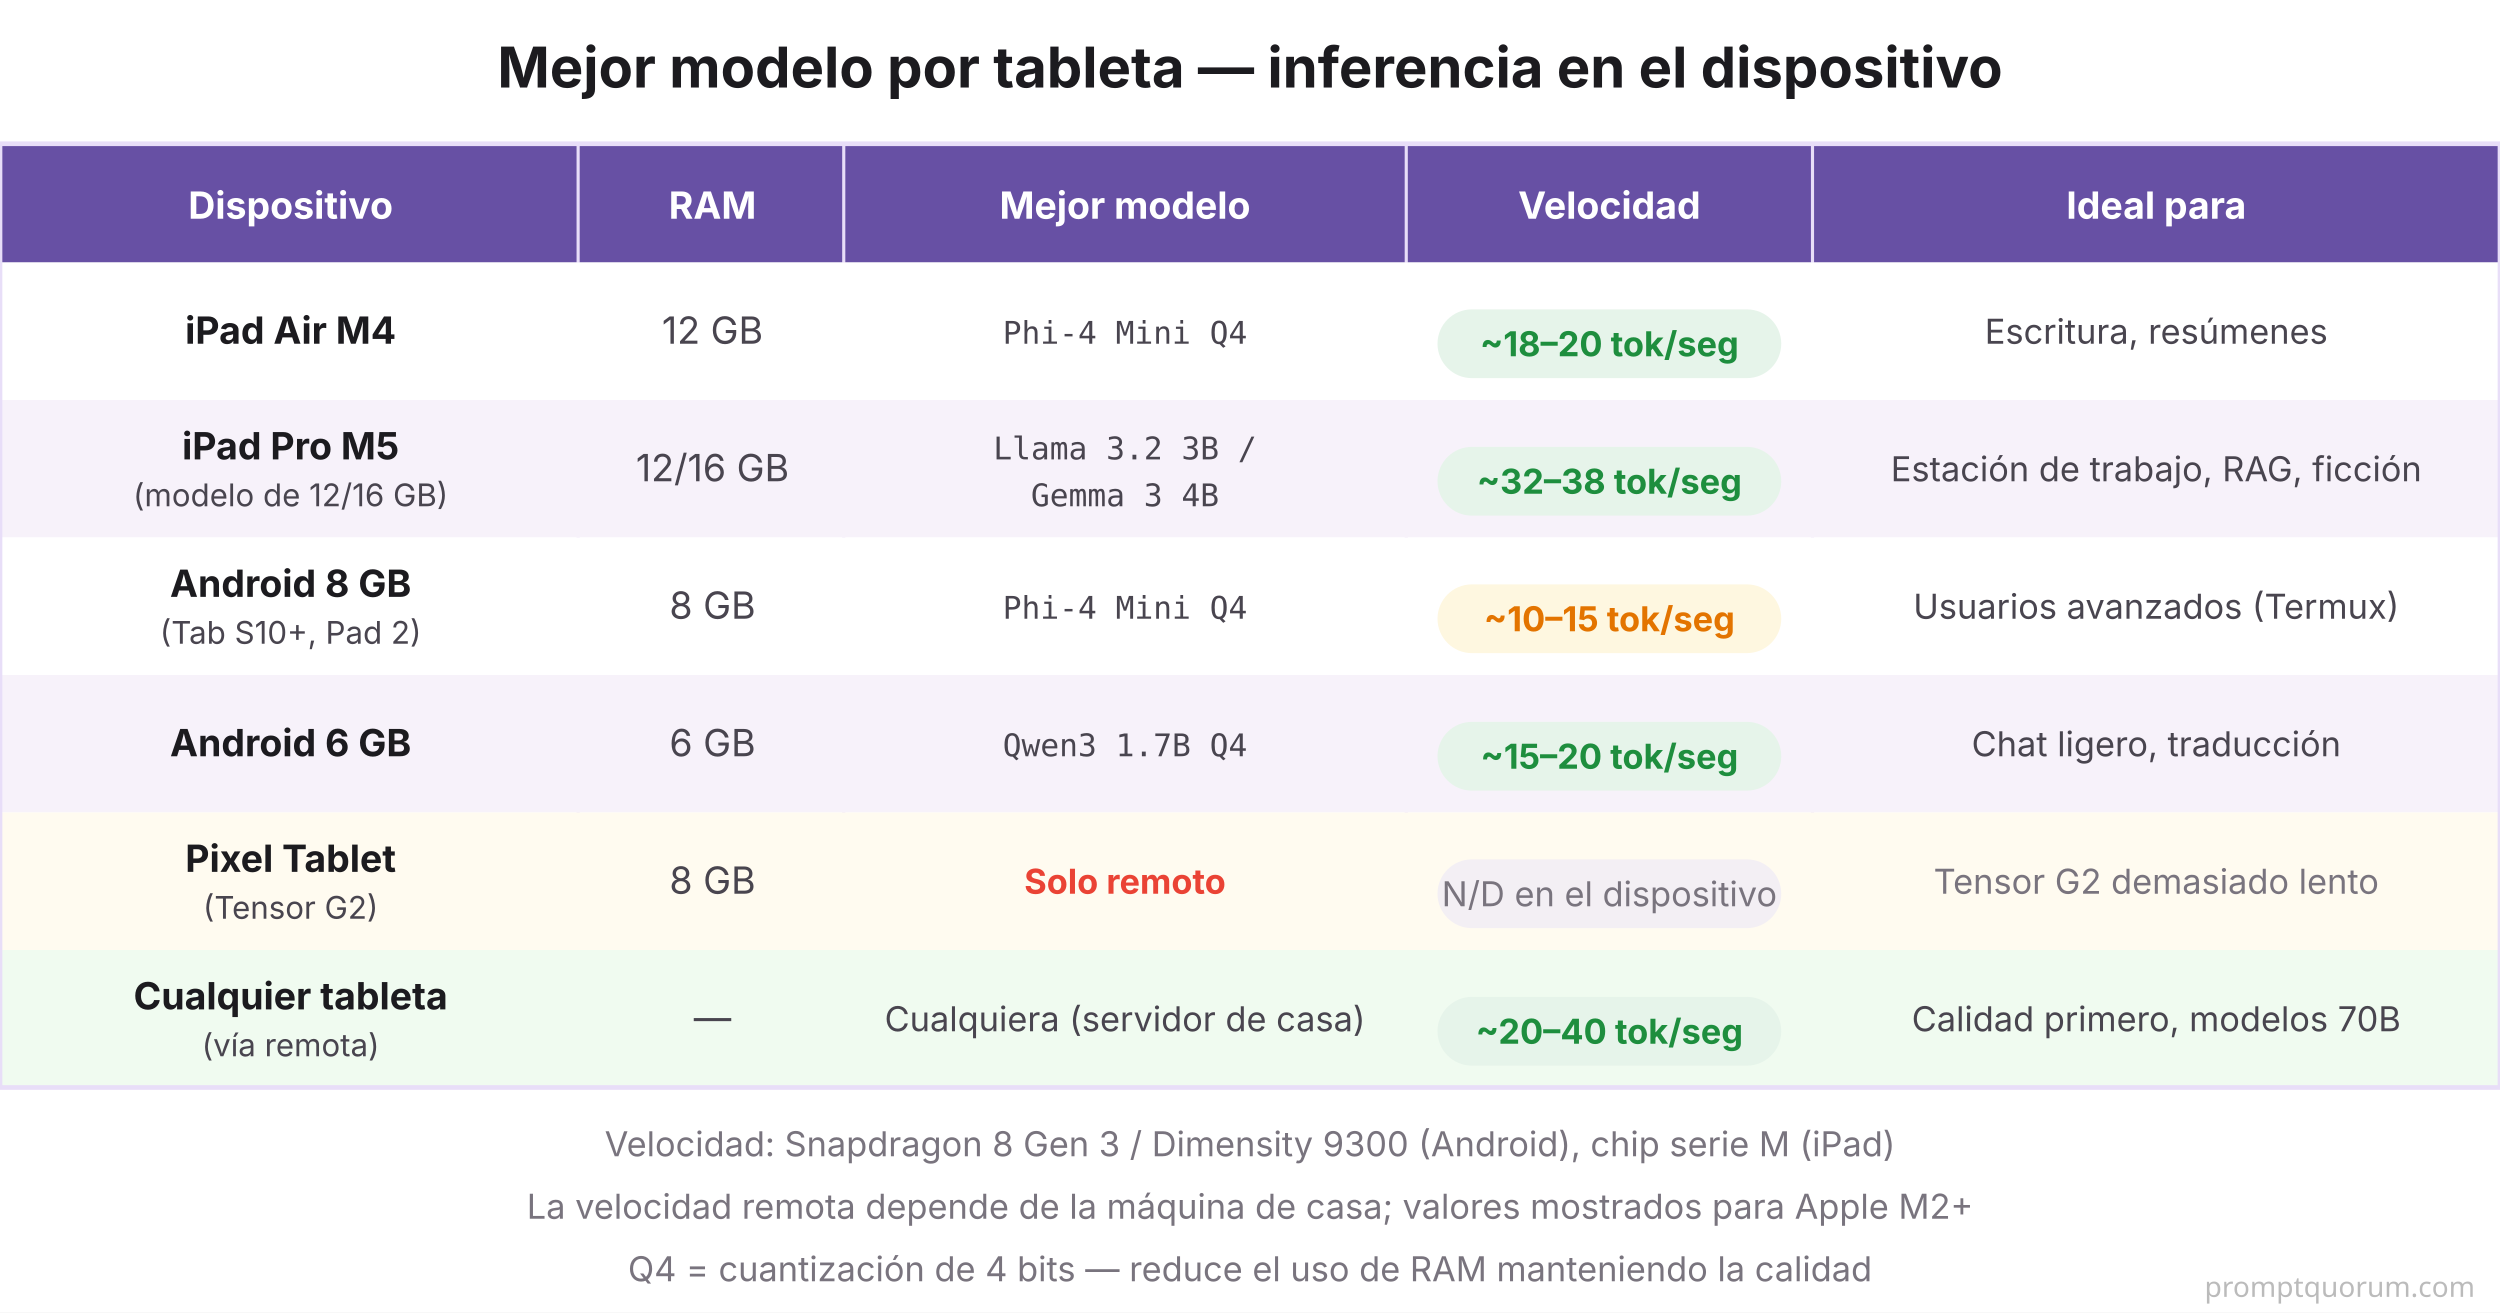
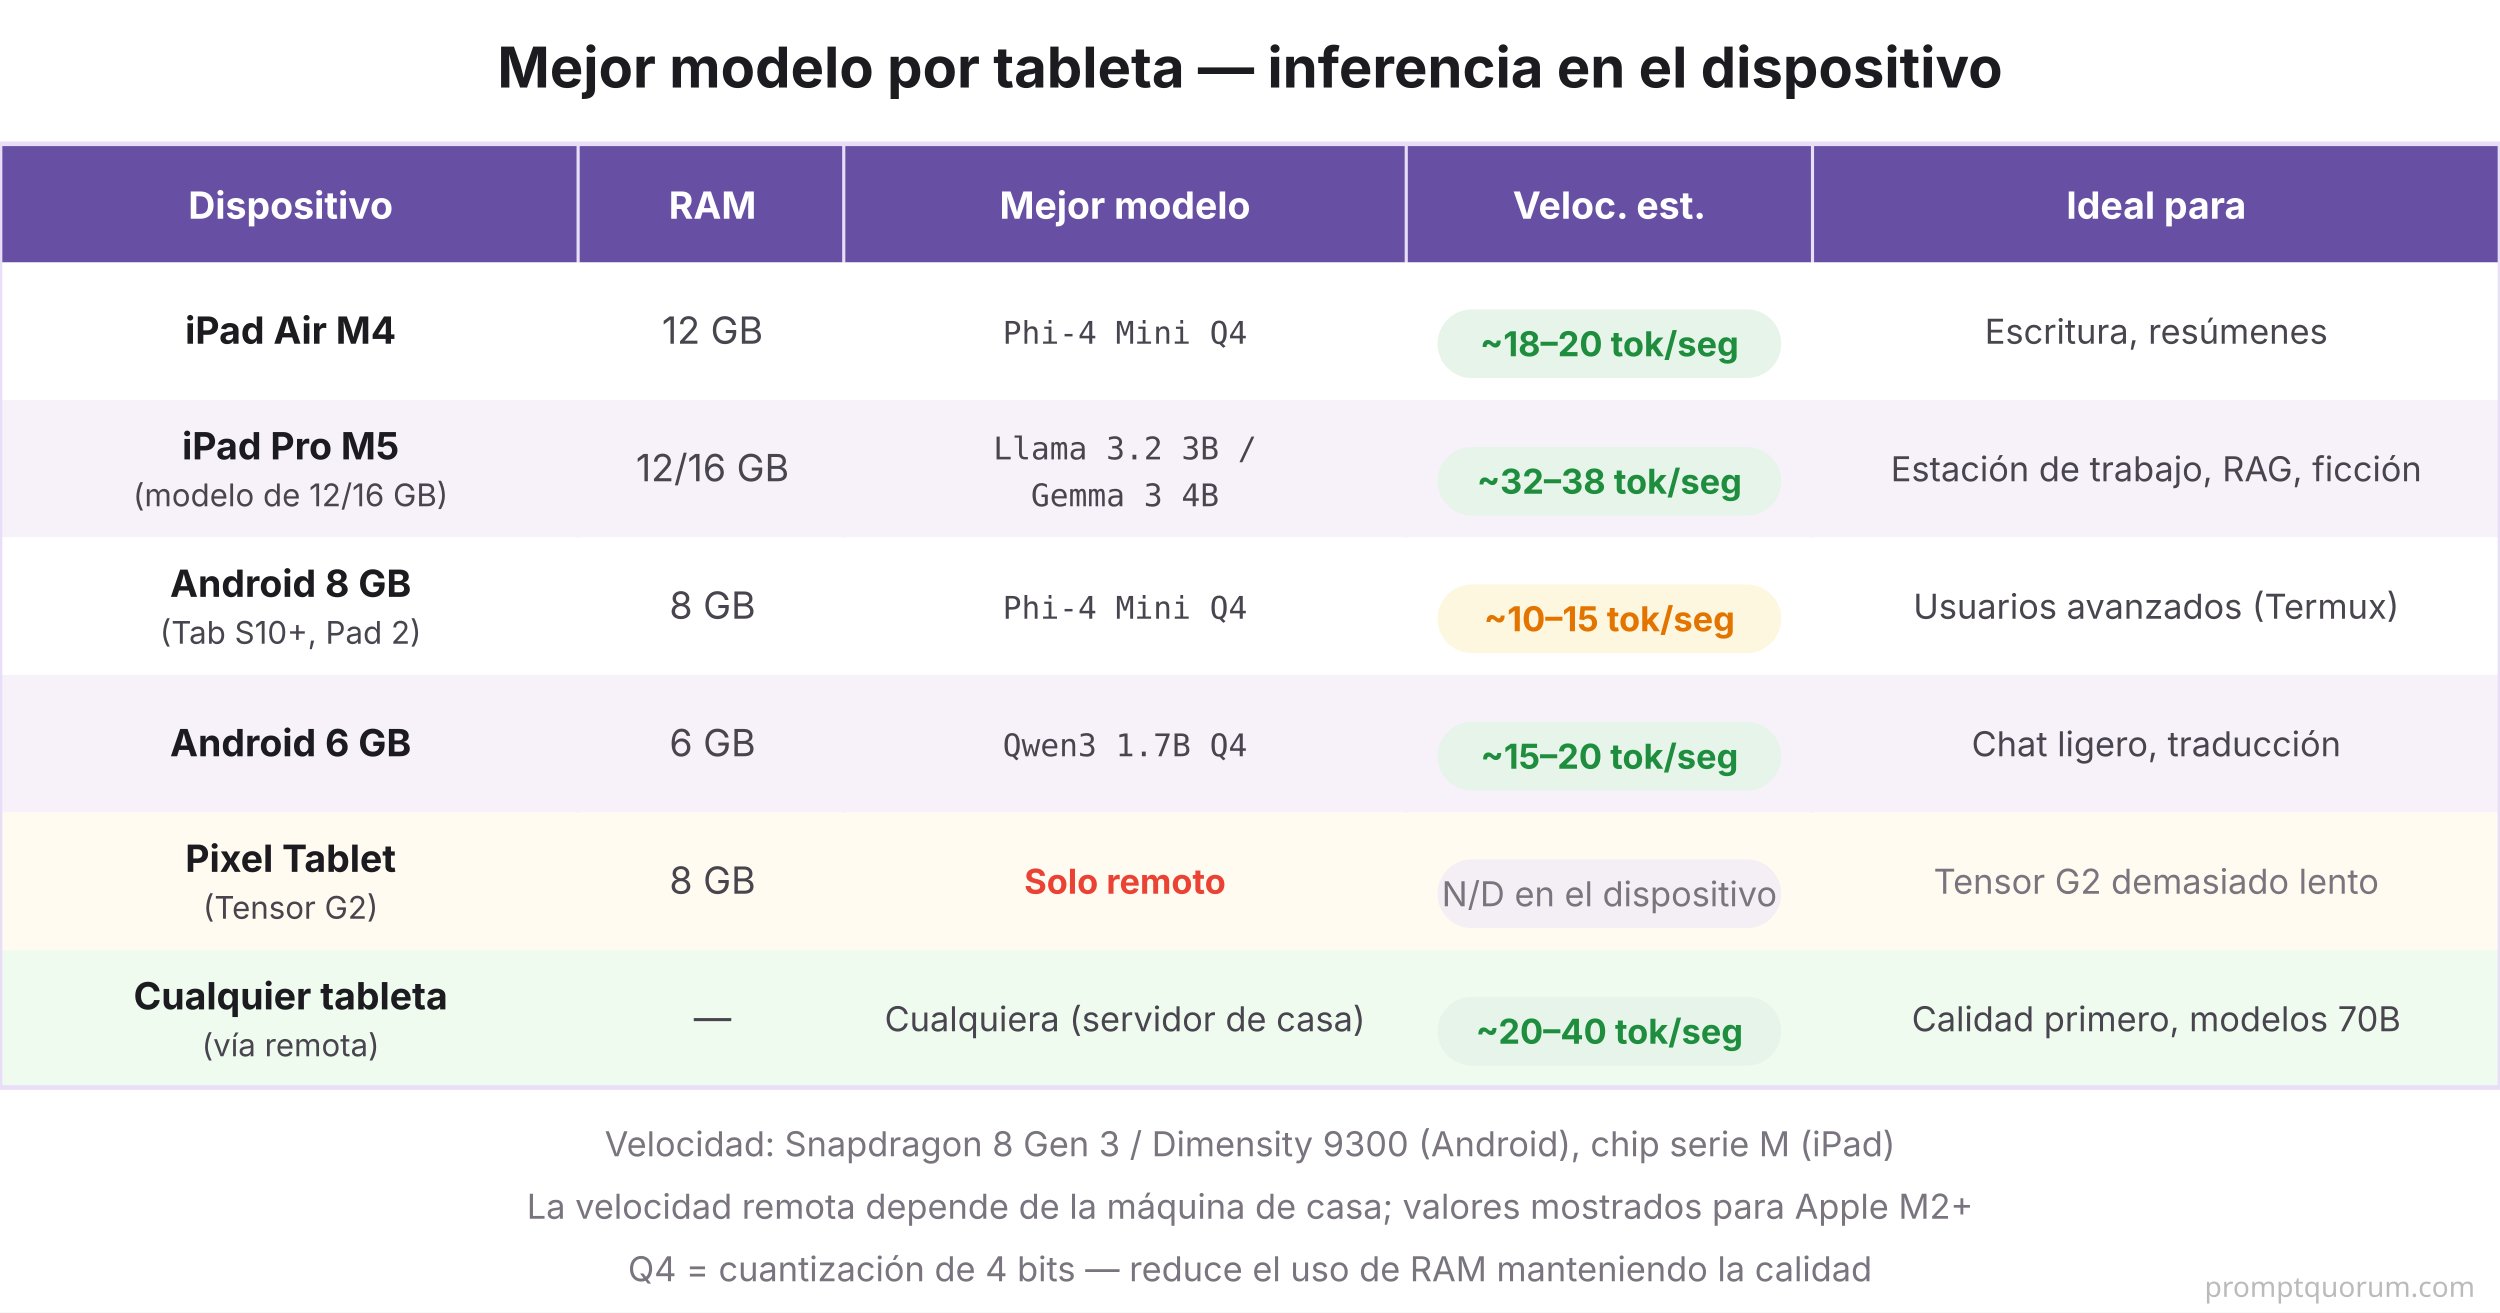
<svg xmlns="http://www.w3.org/2000/svg" viewBox="0 0 800 420" font-family="system-ui, -apple-system, sans-serif">
  <rect width="800" height="420" fill="#FFFFFF" />
  <text x="400" y="28" font-size="18" font-weight="700" fill="#1C1B1F" text-anchor="middle">Mejor modelo por tableta — inferencia en el dispositivo</text>
  <rect x="0" y="46" width="800" height="38" fill="#6750A4" />
  <text x="93" y="70" font-size="12" font-weight="700" fill="#FFFFFF" text-anchor="middle">Dispositivo</text>
  <text x="228" y="70" font-size="12" font-weight="700" fill="#FFFFFF" text-anchor="middle">RAM</text>
  <text x="360" y="70" font-size="12" font-weight="700" fill="#FFFFFF" text-anchor="middle">Mejor modelo</text>
-   <text x="515" y="70" font-size="12" font-weight="700" fill="#FFFFFF" text-anchor="middle">Velocidad</text>
+   <text x="515" y="70" font-size="12" font-weight="700" fill="#FFFFFF" text-anchor="middle">Veloc. est.</text>
  <text x="690" y="70" font-size="12" font-weight="700" fill="#FFFFFF" text-anchor="middle">Ideal para</text>
  <line x1="185" y1="46" x2="185" y2="348" stroke="#E8DEF8" stroke-width="1" />
  <line x1="270" y1="46" x2="270" y2="348" stroke="#E8DEF8" stroke-width="1" />
  <line x1="450" y1="46" x2="450" y2="348" stroke="#E8DEF8" stroke-width="1" />
  <line x1="580" y1="46" x2="580" y2="348" stroke="#E8DEF8" stroke-width="1" />
  <rect x="0" y="84" width="800" height="44" fill="#FFFFFF" />
  <text x="93" y="110" font-size="12" font-weight="700" fill="#1C1B1F" text-anchor="middle">iPad Air M4</text>
  <text x="228" y="110" font-size="12" fill="#49454F" text-anchor="middle">12 GB</text>
  <text x="360" y="110" font-family="'SF Mono', Monaco, monospace" font-size="10" fill="#49454F" text-anchor="middle">Phi-4 Mini Q4</text>
  <rect x="460" y="99" width="110" height="22" rx="11" fill="#E6F4EA" />
  <text x="515" y="114" font-size="11" font-weight="700" fill="#1E8E3E" text-anchor="middle">~18–20 tok/seg</text>
  <text x="690" y="110" font-size="11" fill="#49454F" text-anchor="middle">Escritura, resúmenes</text>
  <rect x="0" y="128" width="800" height="44" fill="#F7F2FA" />
  <text x="93" y="147" font-size="12" font-weight="700" fill="#1C1B1F" text-anchor="middle">iPad Pro M5</text>
  <text x="93" y="162" font-size="10" fill="#49454F" text-anchor="middle">(modelo de 12/16 GB)</text>
  <text x="228" y="154" font-size="12" fill="#49454F" text-anchor="middle">12/16 GB</text>
  <text x="360" y="147" font-family="'SF Mono', Monaco, monospace" font-size="10" fill="#49454F" text-anchor="middle">Llama 3.2 3B /</text>
  <text x="360" y="162" font-family="'SF Mono', Monaco, monospace" font-size="10" fill="#49454F" text-anchor="middle">Gemma 3 4B</text>
  <rect x="460" y="143" width="110" height="22" rx="11" fill="#E6F4EA" />
  <text x="515" y="158" font-size="11" font-weight="700" fill="#1E8E3E" text-anchor="middle">~32–38 tok/seg</text>
  <text x="690" y="154" font-size="11" fill="#49454F" text-anchor="middle">Estación de trabajo, RAG, ficción</text>
  <rect x="0" y="172" width="800" height="44" fill="#FFFFFF" />
  <text x="93" y="191" font-size="12" font-weight="700" fill="#1C1B1F" text-anchor="middle">Android 8 GB</text>
  <text x="93" y="206" font-size="10" fill="#49454F" text-anchor="middle">(Tab S10+, Pad 2)</text>
  <text x="228" y="198" font-size="12" fill="#49454F" text-anchor="middle">8 GB</text>
  <text x="360" y="198" font-family="'SF Mono', Monaco, monospace" font-size="10" fill="#49454F" text-anchor="middle">Phi-4 Mini Q4</text>
  <rect x="460" y="187" width="110" height="22" rx="11" fill="#FEF7E0" />
  <text x="515" y="202" font-size="11" font-weight="700" fill="#E37400" text-anchor="middle">~10–15 tok/seg</text>
  <text x="690" y="198" font-size="11" fill="#49454F" text-anchor="middle">Usuarios avanzados (Termux)</text>
  <rect x="0" y="216" width="800" height="44" fill="#F7F2FA" />
  <text x="93" y="242" font-size="12" font-weight="700" fill="#1C1B1F" text-anchor="middle">Android 6 GB</text>
  <text x="228" y="242" font-size="12" fill="#49454F" text-anchor="middle">6 GB</text>
  <text x="360" y="242" font-family="'SF Mono', Monaco, monospace" font-size="10" fill="#49454F" text-anchor="middle">Qwen3 1.7B Q4</text>
  <rect x="460" y="231" width="110" height="22" rx="11" fill="#E6F4EA" />
  <text x="515" y="246" font-size="11" font-weight="700" fill="#1E8E3E" text-anchor="middle">~15–20 tok/seg</text>
  <text x="690" y="242" font-size="11" fill="#49454F" text-anchor="middle">Chat ligero, traducción</text>
  <rect x="0" y="260" width="800" height="44" fill="#FFFBF0" />
  <text x="93" y="279" font-size="12" font-weight="700" fill="#1C1B1F" text-anchor="middle">Pixel Tablet</text>
  <text x="93" y="294" font-size="10" fill="#49454F" text-anchor="middle">(Tensor G2)</text>
  <text x="228" y="286" font-size="12" fill="#49454F" text-anchor="middle">8 GB</text>
  <text x="360" y="286" font-size="11" font-weight="700" fill="#EA4335" text-anchor="middle">Solo remoto</text>
  <rect x="460" y="275" width="110" height="22" rx="11" fill="#F3EFF4" />
  <text x="515" y="290" font-size="11" fill="#79747E" text-anchor="middle">N/D en el dispositivo</text>
  <text x="690" y="286" font-size="11" fill="#79747E" text-anchor="middle">Tensor G2 demasiado lento</text>
  <rect x="0" y="304" width="800" height="44" fill="#F0FBF0" />
  <text x="93" y="323" font-size="12" font-weight="700" fill="#1C1B1F" text-anchor="middle">Cualquier tableta</text>
  <text x="93" y="338" font-size="10" fill="#49454F" text-anchor="middle">(vía remota)</text>
  <text x="228" y="330" font-size="12" fill="#49454F" text-anchor="middle">—</text>
  <text x="360" y="330" font-size="11" fill="#49454F" text-anchor="middle">Cualquiera (servidor de casa)</text>
  <rect x="460" y="319" width="110" height="22" rx="11" fill="#E6F4EA" />
  <text x="515" y="334" font-size="11" font-weight="700" fill="#1E8E3E" text-anchor="middle">~20–40 tok/seg</text>
  <text x="690" y="330" font-size="11" fill="#49454F" text-anchor="middle">Calidad primero, modelos 70B</text>
  <rect x="0" y="46" width="800" height="302" fill="none" stroke="#E8DEF8" stroke-width="1.5" />
  <text x="400" y="370" font-size="11" fill="#79747E" text-anchor="middle">Velocidad: Snapdragon 8 Gen 3 / Dimensity 9300 (Android), chip serie M (iPad)</text>
  <text x="400" y="390" font-size="11" fill="#79747E" text-anchor="middle">La velocidad remota depende de la máquina de casa; valores mostrados para Apple M2+</text>
  <text x="400" y="410" font-size="11" fill="#79747E" text-anchor="middle">Q4 = cuantización de 4 bits — reduce el uso de RAM manteniendo la calidad</text>
  <text x="792" y="415" font-family="system-ui,sans-serif" font-size="9" fill="#BBBBBB" text-anchor="end">promptquorum.com</text>
</svg>
